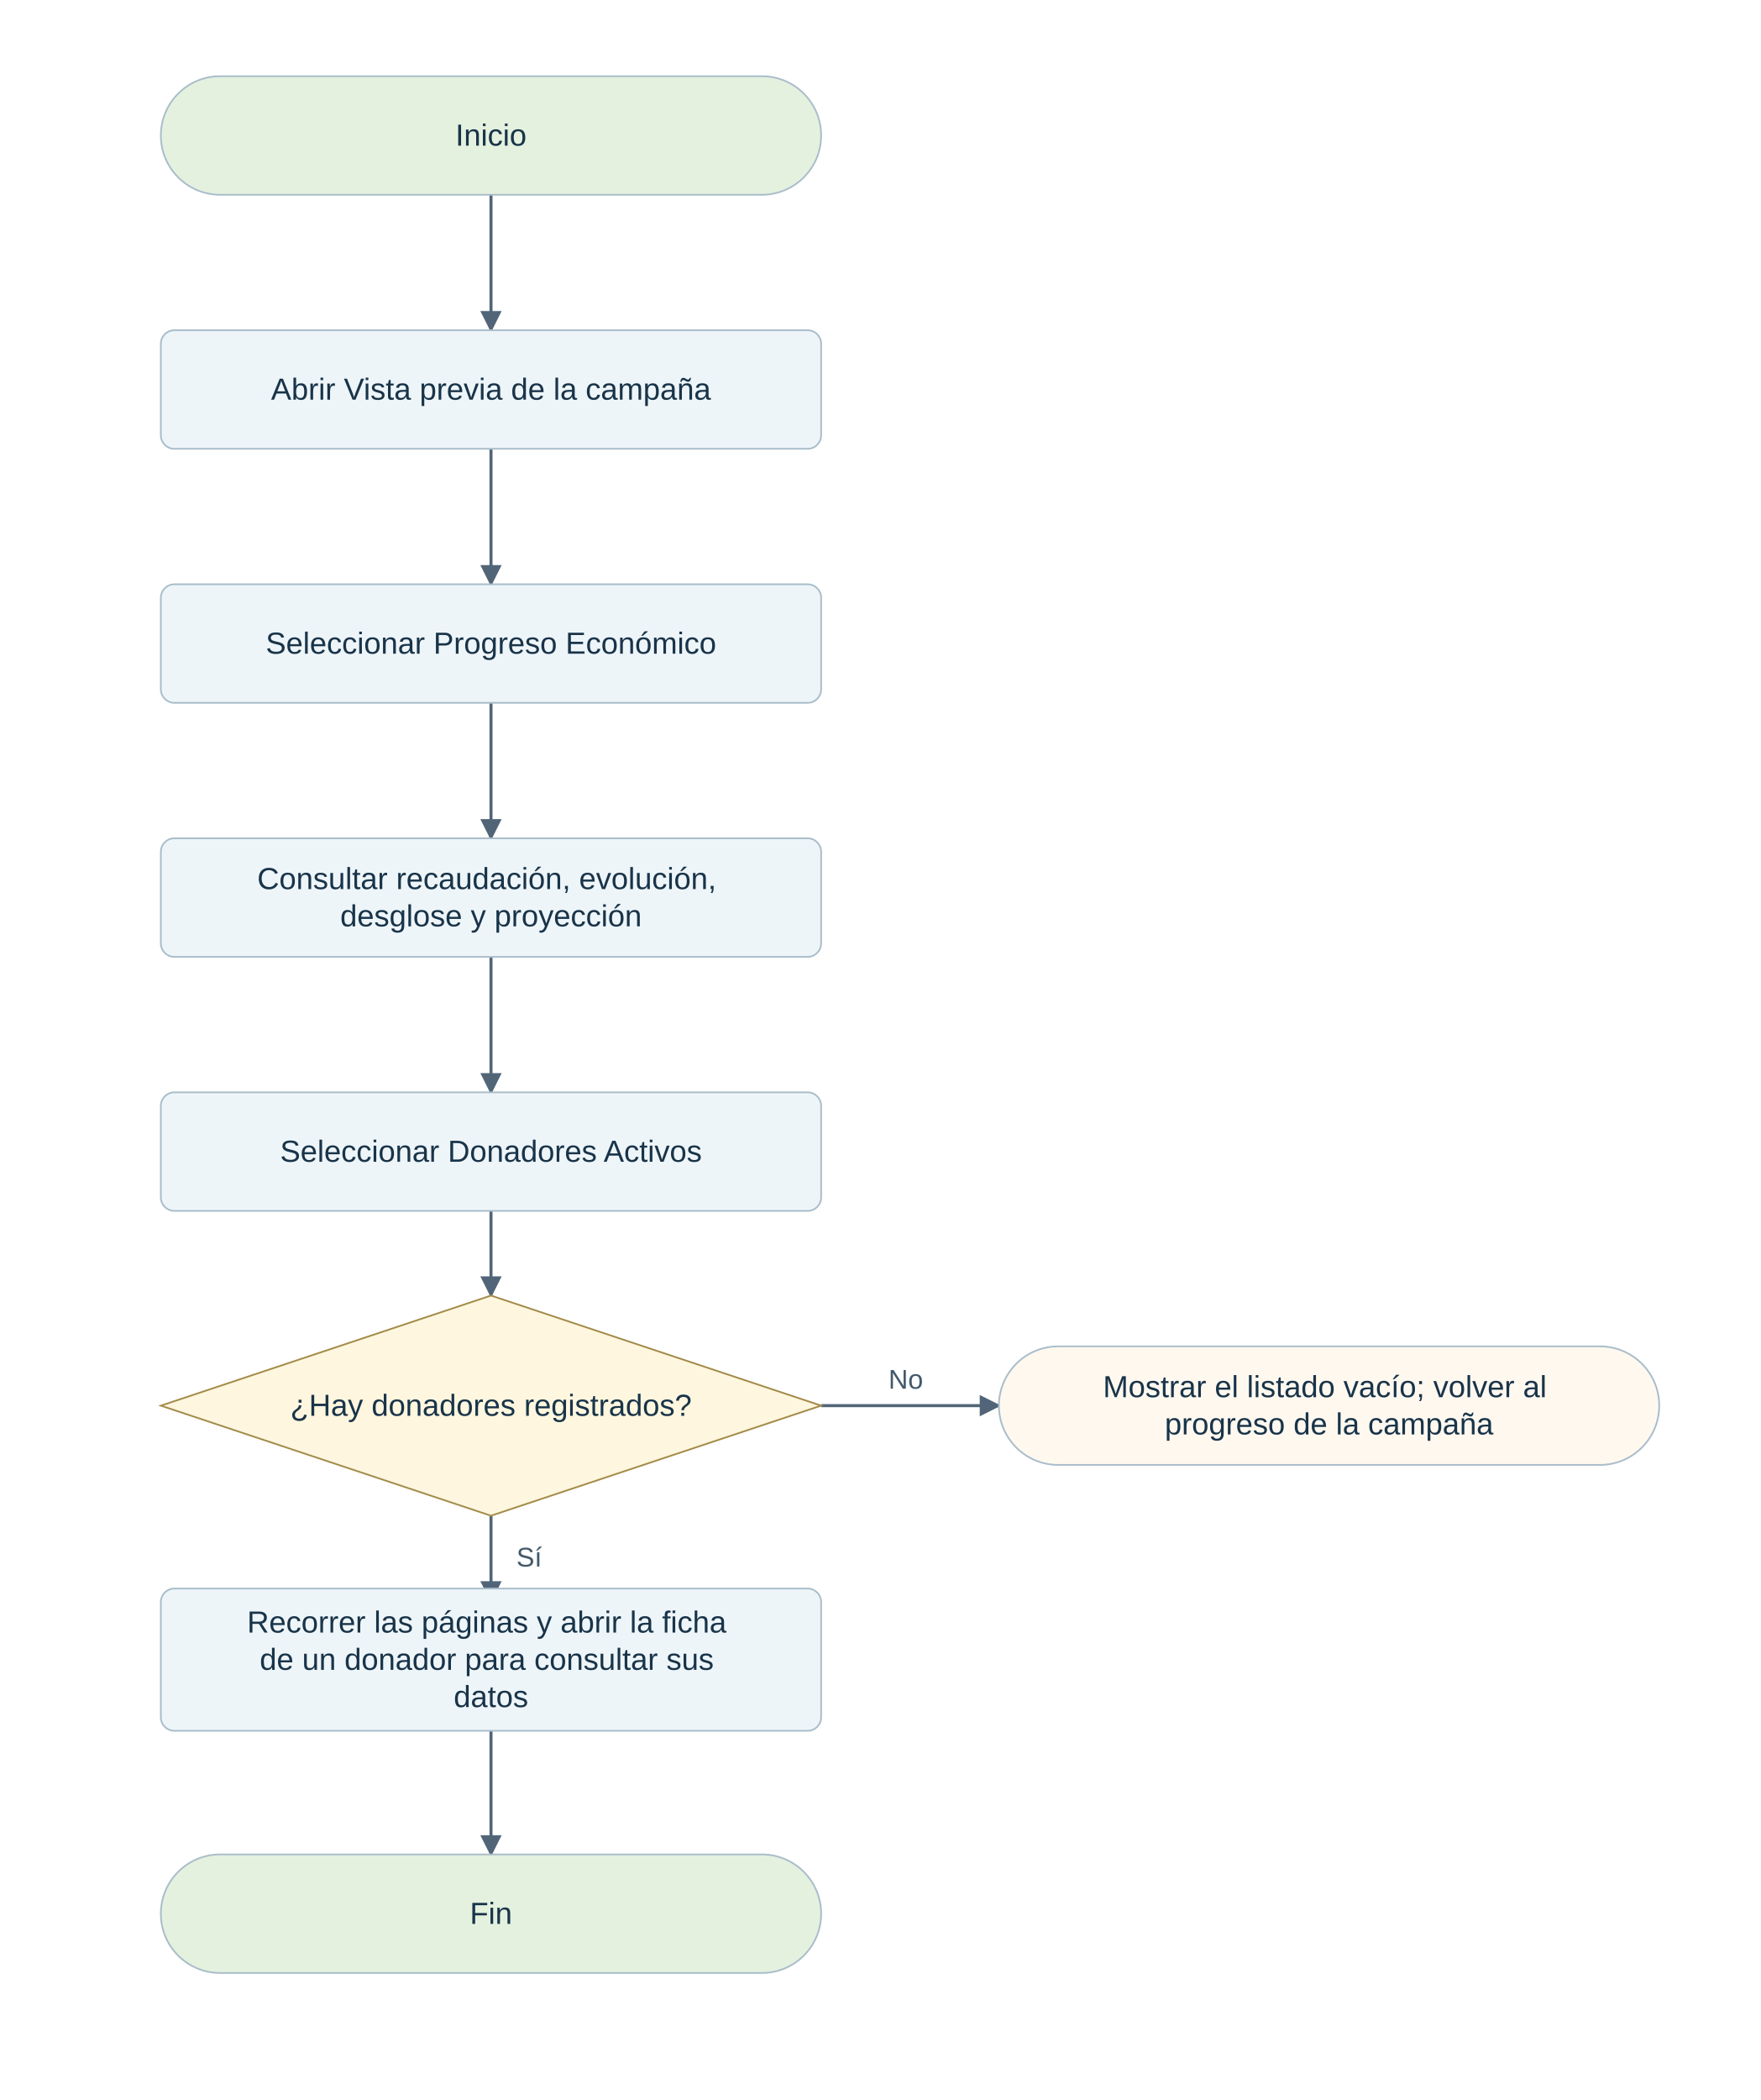
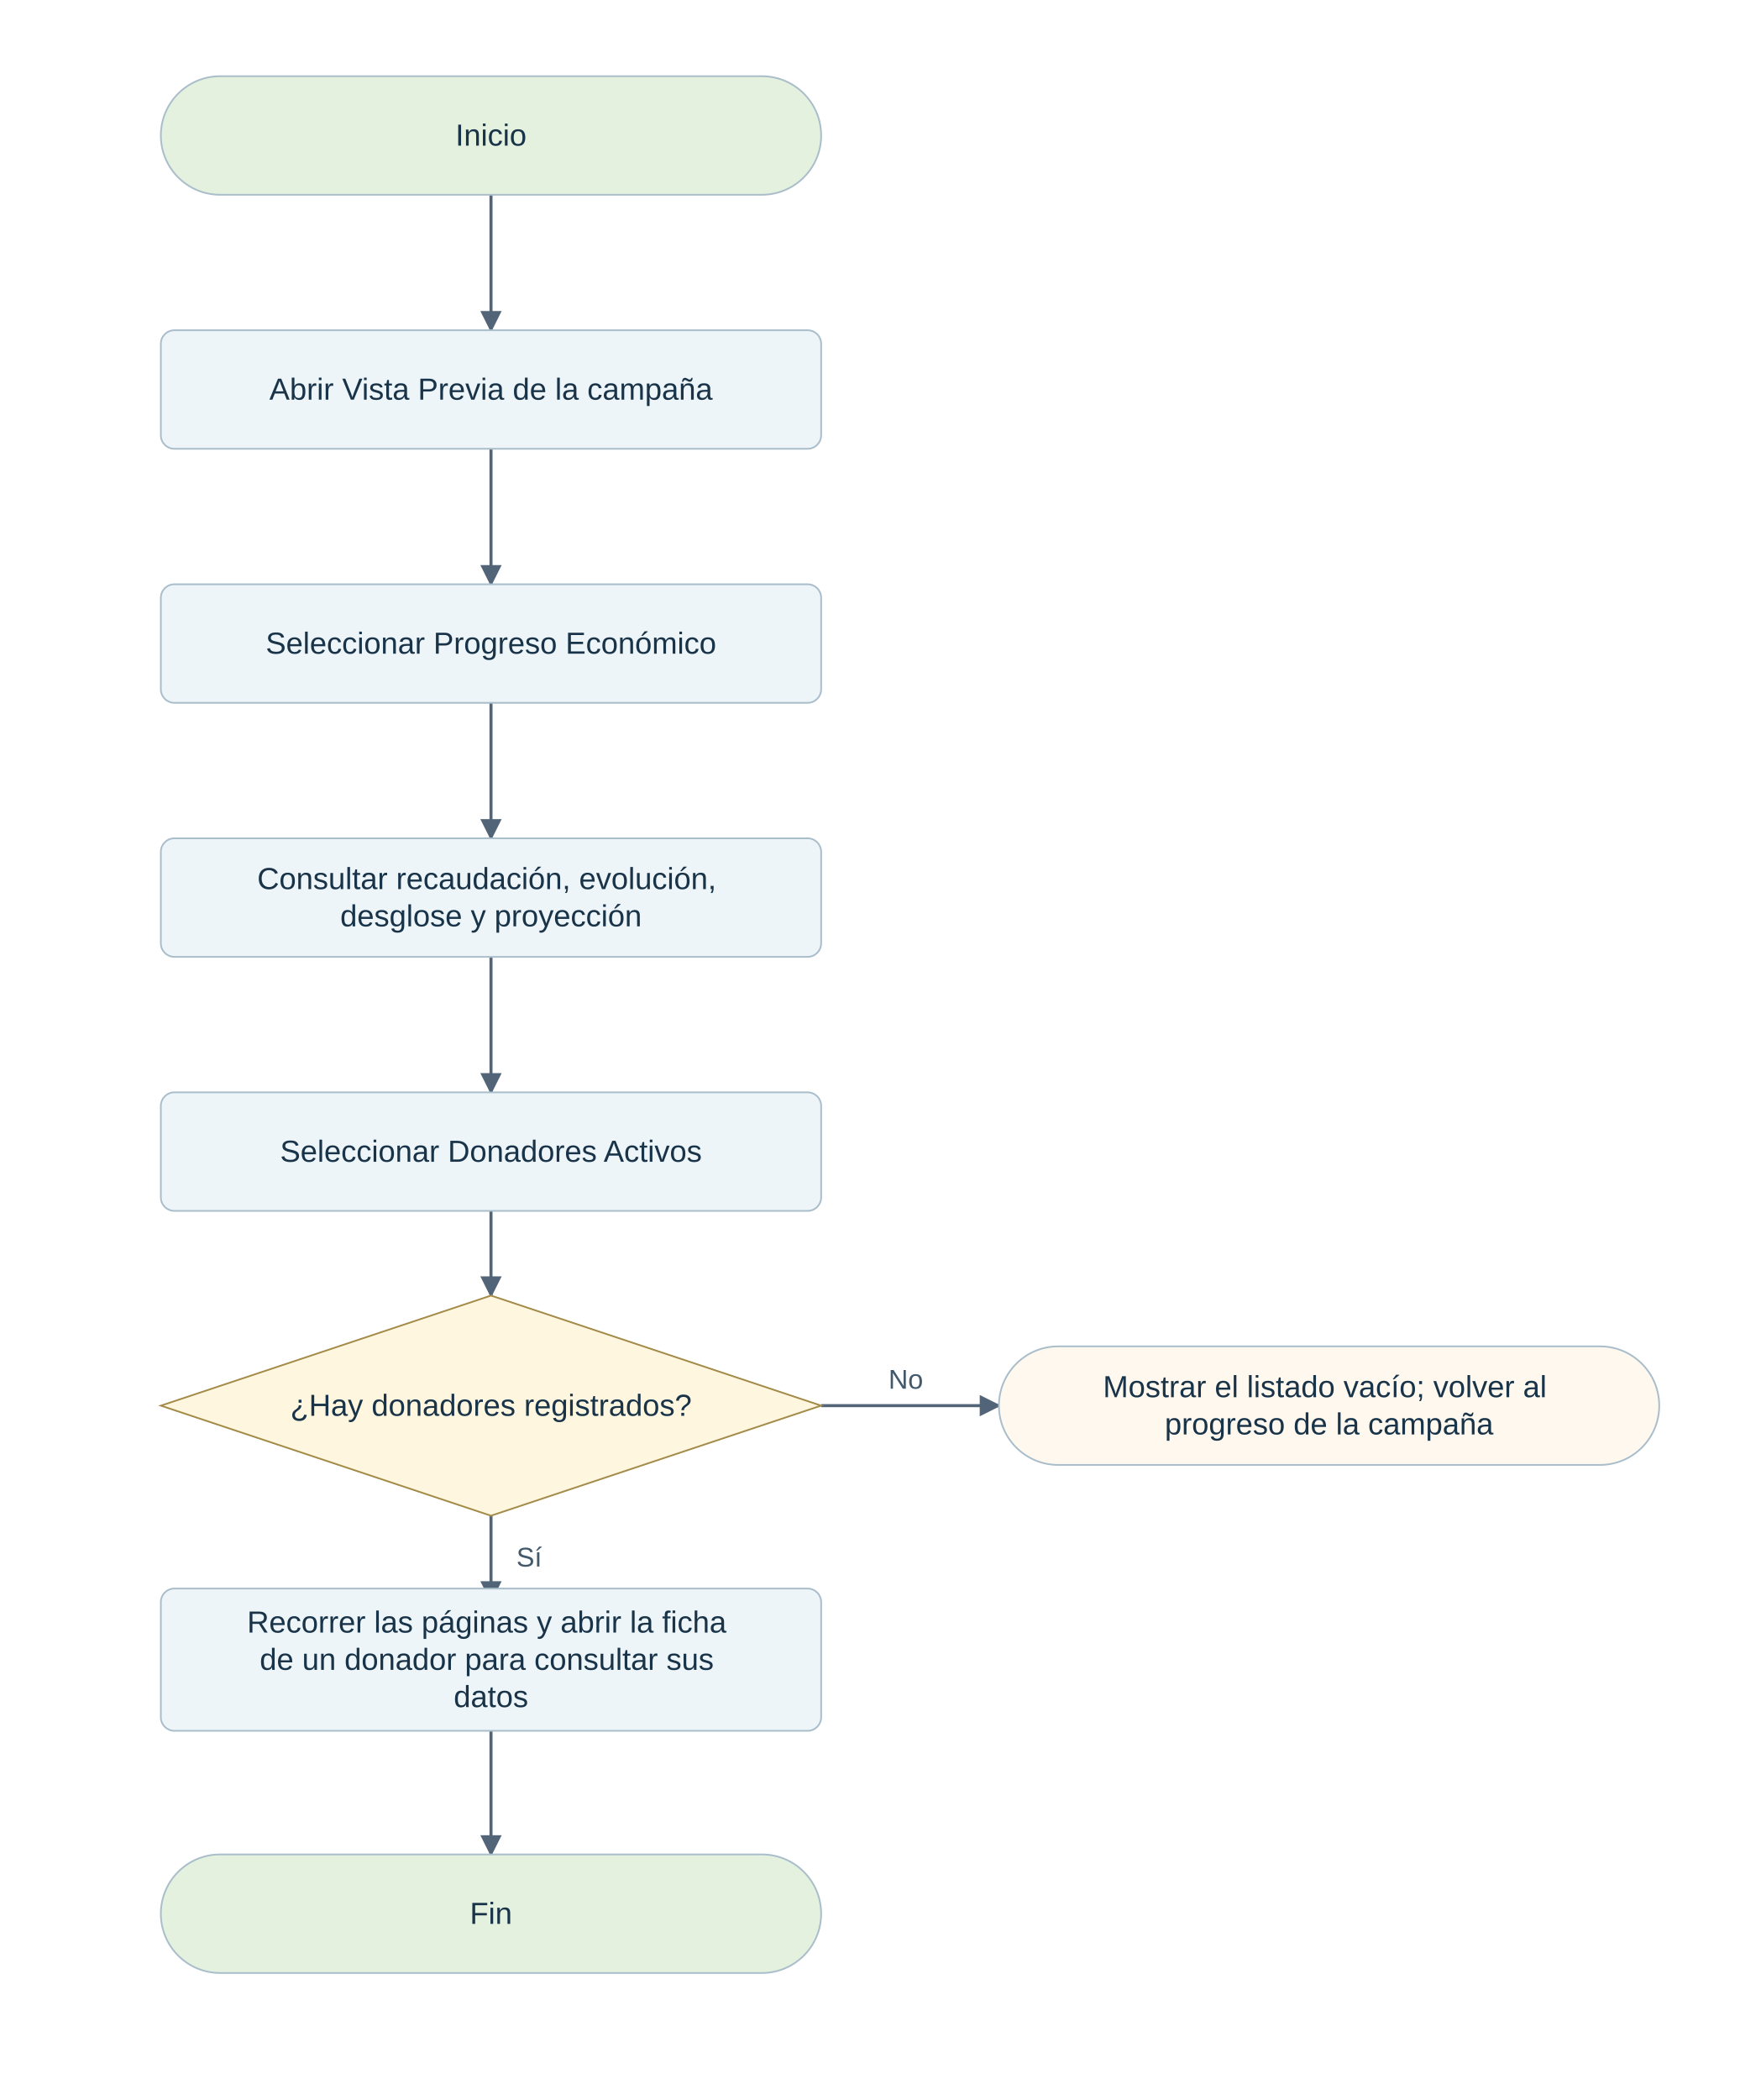
<svg xmlns="http://www.w3.org/2000/svg" viewBox="0 0 1040 1240" role="img" aria-labelledby="title desc">
  <defs>
    <marker id="arrow" viewBox="0 0 10 10" refX="9" refY="5" markerWidth="7" markerHeight="7" orient="auto-start-reverse">
      <path d="M 0 0 L 10 5 L 0 10 z" fill="#526578" />
    </marker>
  </defs>
  <style>text{font-family:Arial,sans-serif;fill:#193449;font-size:18px} .label{font-size:16px;fill:#42596b} .edge{fill:none;stroke:#526578;stroke-width:1.8;marker-end:url(#arrow)} a:hover rect,a:hover polygon{stroke:#176941;stroke-width:3}</style>
  <path class="edge" d="M 290 115.0 V 195.0" />
  <path class="edge" d="M 290 265.0 V 345.0" />
  <path class="edge" d="M 290 415.0 V 495.0" />
  <path class="edge" d="M 290 565.0 V 645.0" />
  <path class="edge" d="M 290 715.0 V 765.0" />
  <path class="edge" d="M 290 895.0 V 945.0" />
  <text class="label" x="305" y="925.0">Sí</text>
  <path class="edge" d="M 485 830 H 590" />
  <text class="label" x="535" y="820" text-anchor="middle">No</text>
  <rect x="590.0" y="795.0" width="390" height="70" rx="35" fill="#fff8ef" stroke="#a9bdca" />
  <text x="785" y="825" text-anchor="middle">
    <tspan x="785" dy="0">Mostrar el listado vacío; volver al</tspan>
    <tspan x="785" dy="22">progreso de la campaña</tspan>
  </text>
  <path class="edge" d="M 290 1015.0 V 1095.0" />
  <rect x="95.0" y="45.0" width="390" height="70" rx="35" fill="#e4f1df" stroke="#a9bdca" />
  <text x="290" y="86" text-anchor="middle">
    <tspan x="290" dy="0">Inicio</tspan>
  </text>
  <rect x="95.0" y="195.0" width="390" height="70" rx="8" fill="#eef5f9" stroke="#a9bdca" />
  <text x="290" y="236" text-anchor="middle">
-     <tspan x="290" dy="0">Abrir Vista previa de la campaña</tspan>
+     <tspan x="290" dy="0">Abrir Vista Previa de la campaña</tspan>
  </text>
  <rect x="95.0" y="345.0" width="390" height="70" rx="8" fill="#eef5f9" stroke="#a9bdca" />
  <text x="290" y="386" text-anchor="middle">
    <tspan x="290" dy="0">Seleccionar Progreso Económico</tspan>
  </text>
  <rect x="95.0" y="495.0" width="390" height="70" rx="8" fill="#eef5f9" stroke="#a9bdca" />
  <text x="290" y="525" text-anchor="middle">
    <tspan x="290" dy="0">Consultar recaudación, evolución,</tspan>
    <tspan x="290" dy="22">desglose y proyección</tspan>
  </text>
  <rect x="95.0" y="645.0" width="390" height="70" rx="8" fill="#eef5f9" stroke="#a9bdca" />
  <text x="290" y="686" text-anchor="middle">
    <tspan x="290" dy="0">Seleccionar Donadores Activos</tspan>
  </text>
  <polygon points="290,765.0 485.0,830 290,895.0 95.0,830" fill="#fff6df" stroke="#a38b49" />
  <text x="290" y="836" text-anchor="middle">
    <tspan x="290" dy="0">¿Hay donadores registrados?</tspan>
  </text>
  <rect x="95.0" y="938.0" width="390" height="84" rx="8" fill="#eef5f9" stroke="#a9bdca" />
  <text x="290" y="964" text-anchor="middle">
    <tspan x="290" dy="0">Recorrer las páginas y abrir la ficha</tspan>
    <tspan x="290" dy="22">de un donador para consultar sus</tspan>
    <tspan x="290" dy="22">datos</tspan>
  </text>
  <rect x="95.0" y="1095.0" width="390" height="70" rx="35" fill="#e4f1df" stroke="#a9bdca" />
  <text x="290" y="1136" text-anchor="middle">
    <tspan x="290" dy="0">Fin</tspan>
  </text>
</svg>
